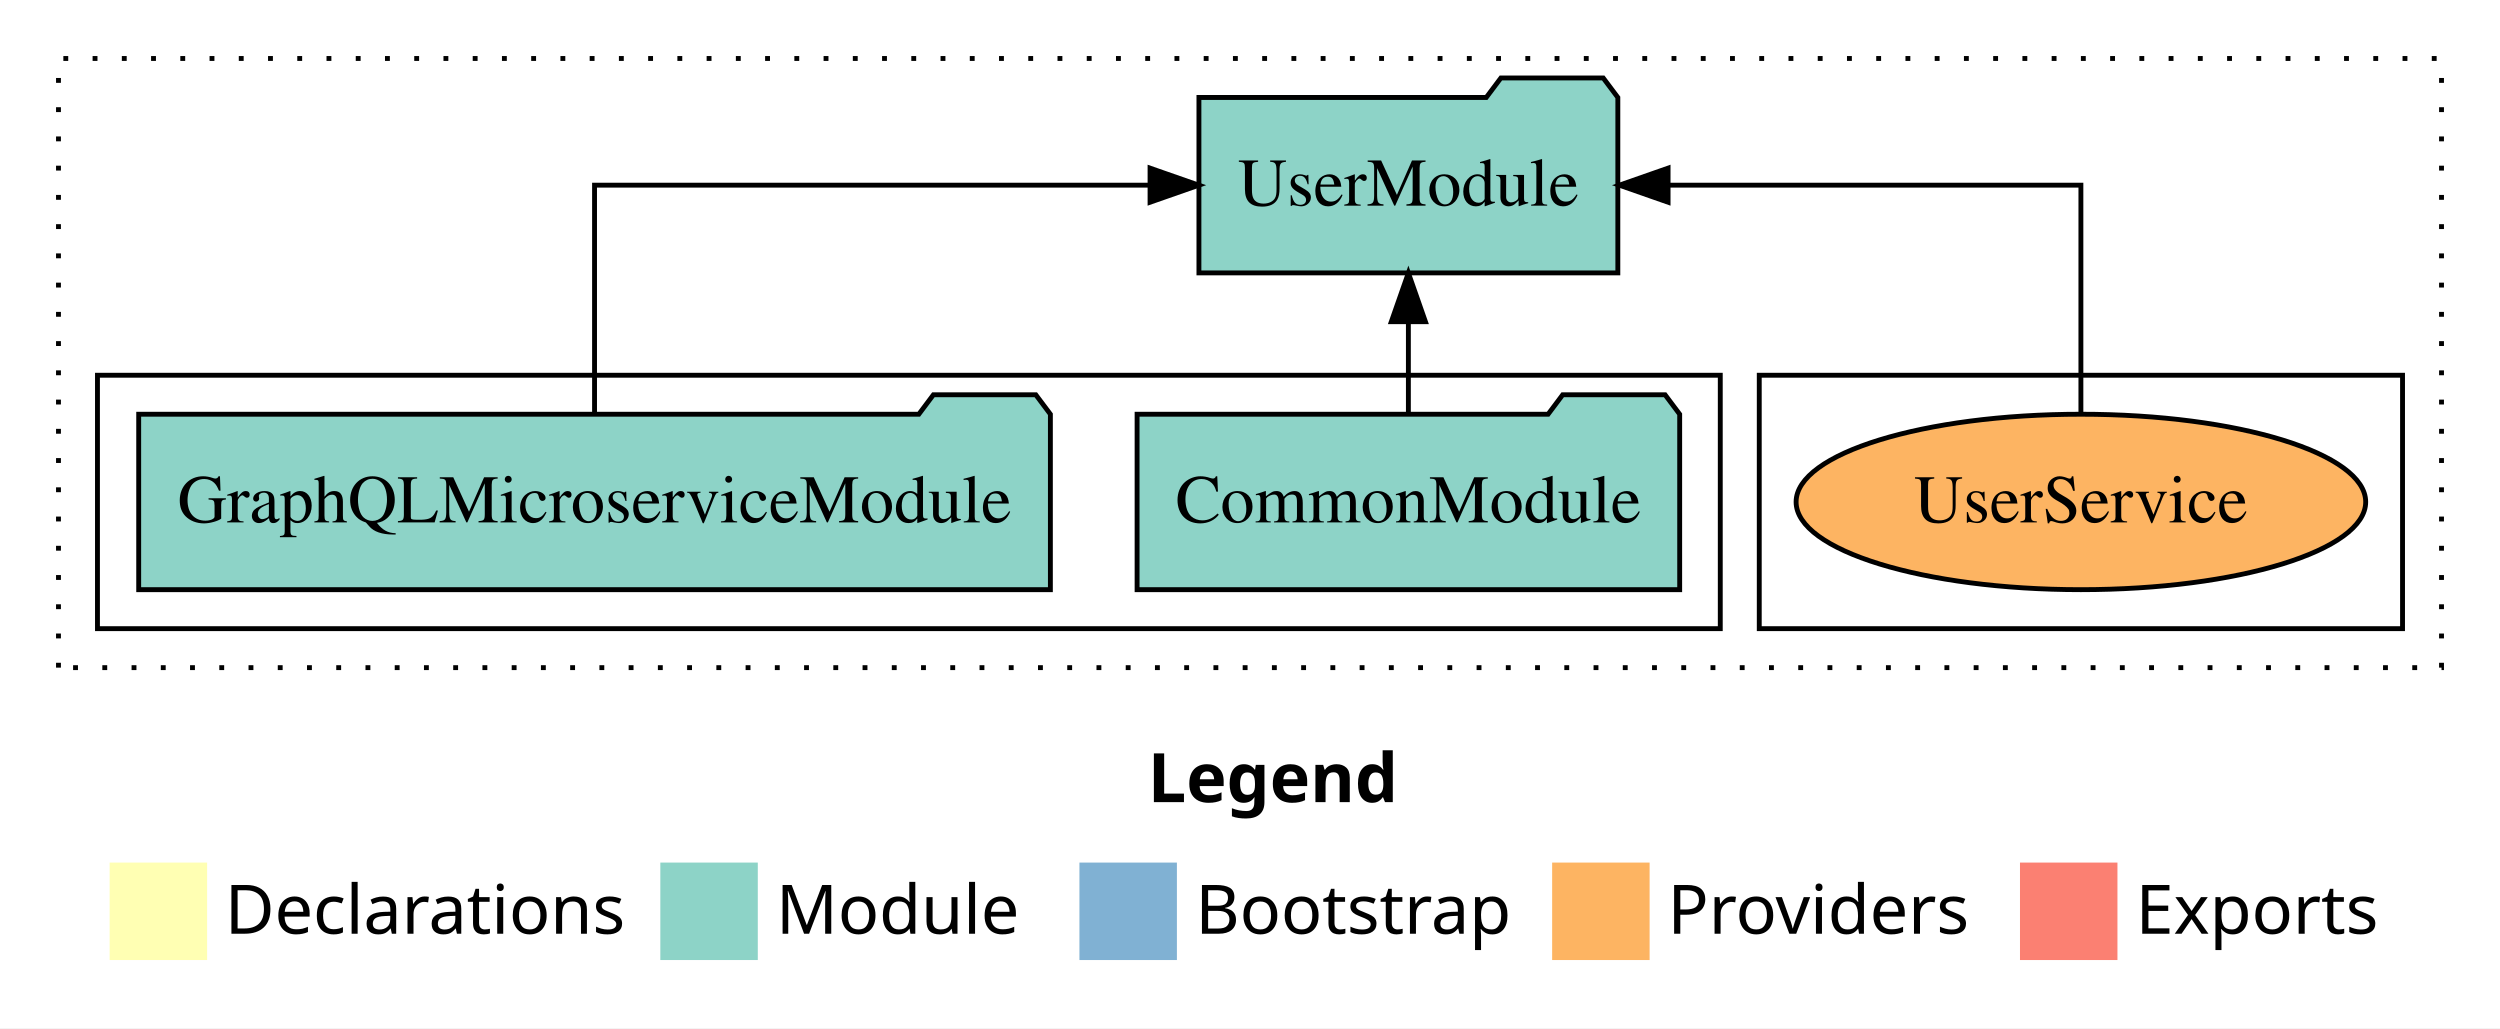
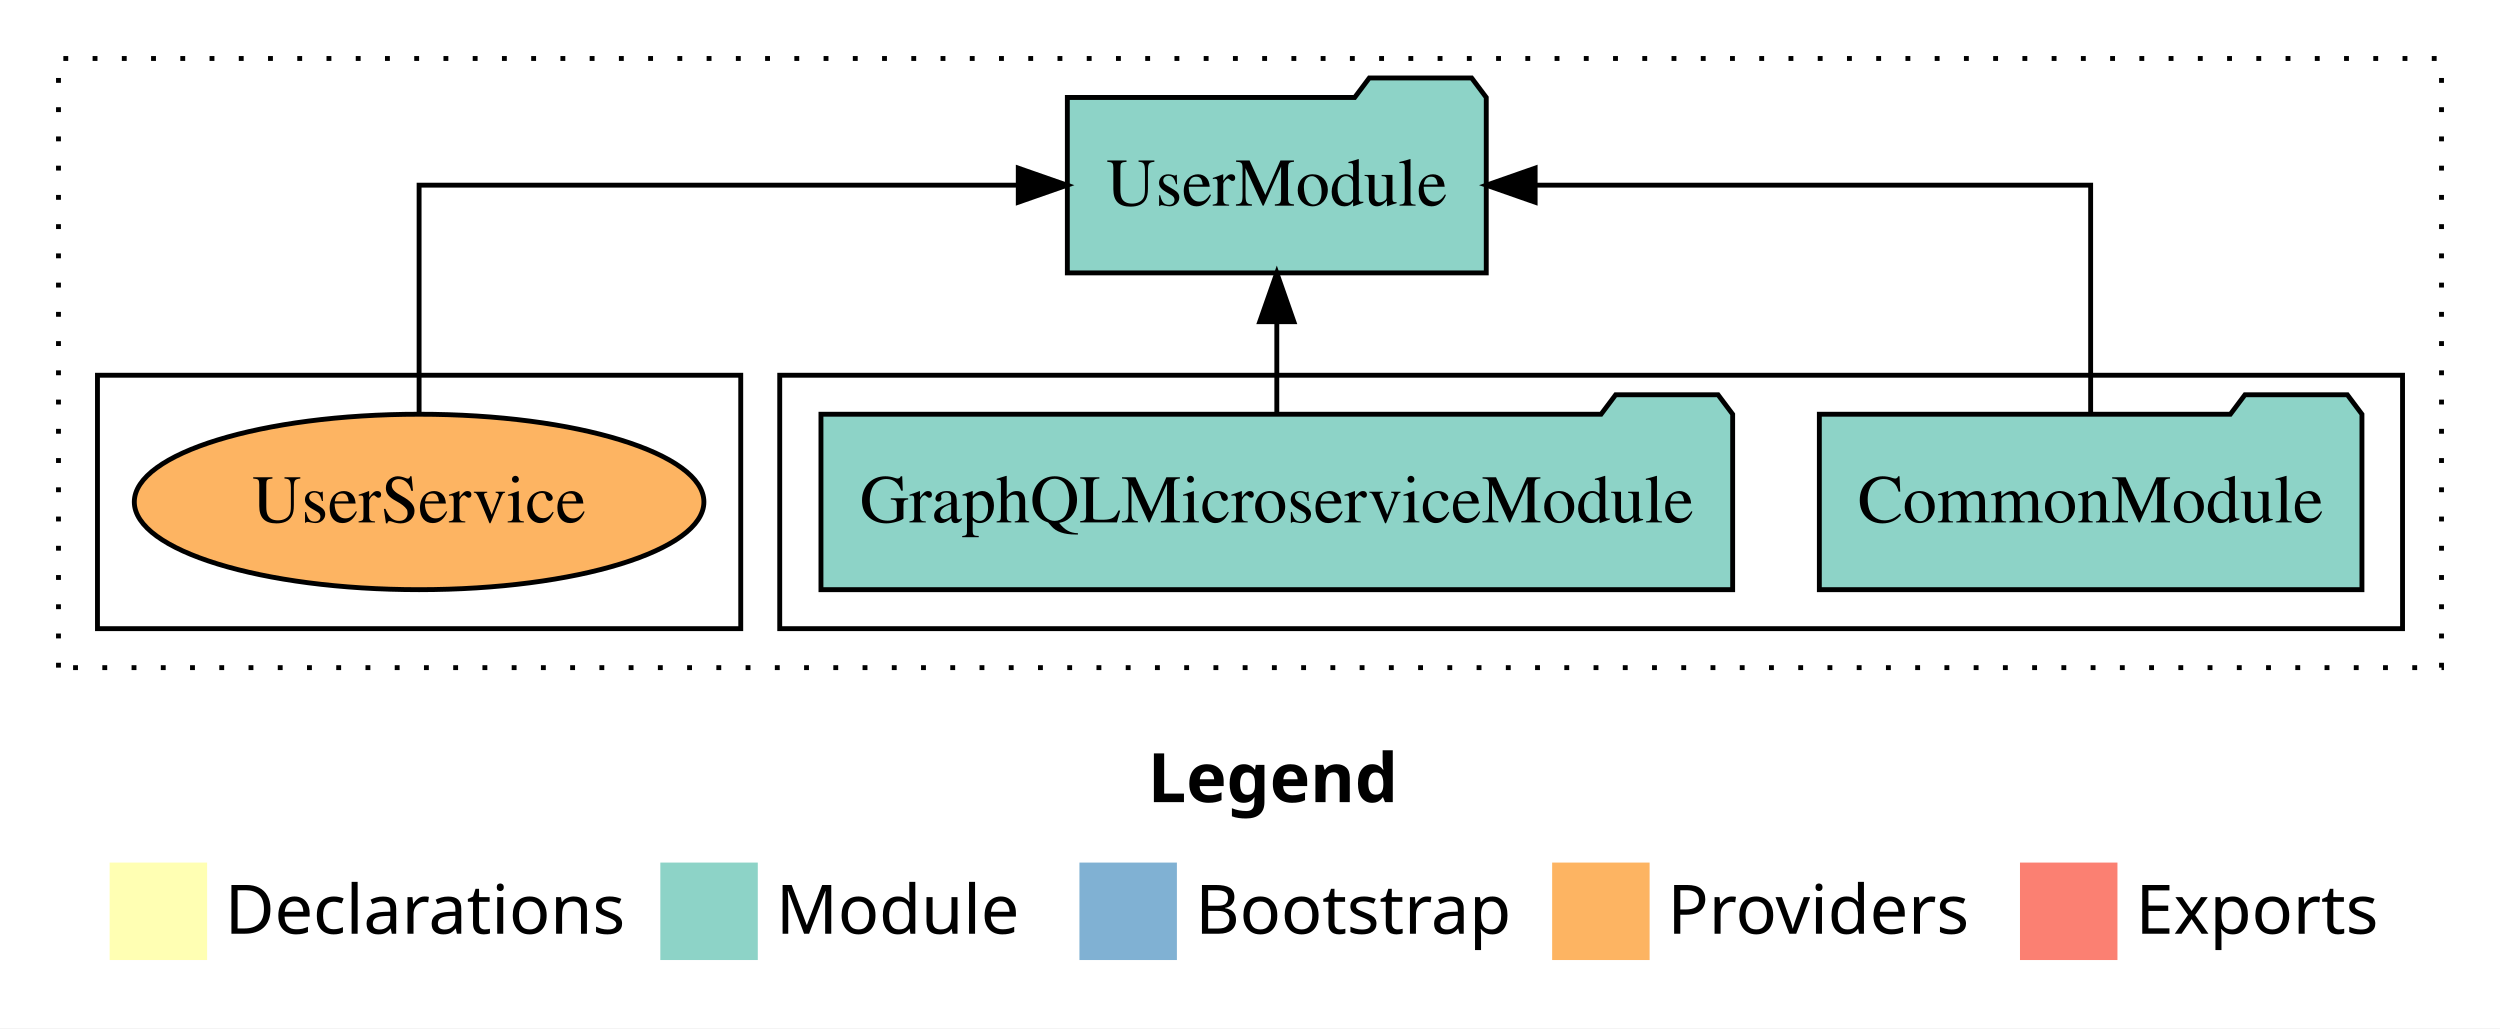
<svg xmlns="http://www.w3.org/2000/svg" width="513pt" height="211pt" viewBox="0.00 0.00 513.00 211.00">
  <g id="graph0" class="graph" transform="scale(1 1) rotate(0) translate(4 207)">
    <polygon fill="white" stroke="transparent" points="-4,4 -4,-207 509,-207 509,4 -4,4" />
    <text text-anchor="start" x="231.51" y="-42.4" font-family="Times-12" font-weight="bold" font-size="14.00">Legend</text>
    <polygon fill="#ffffb3" stroke="transparent" points="18.5,-10 18.5,-30 38.5,-30 38.5,-10 18.5,-10" />
    <text text-anchor="start" x="42.13" y="-15.4" font-family="Times-12" font-size="14.00">  Declarations</text>
    <polygon fill="#8dd3c7" stroke="transparent" points="131.5,-10 131.5,-30 151.5,-30 151.5,-10 131.5,-10" />
    <text text-anchor="start" x="155.23" y="-15.4" font-family="Times-12" font-size="14.00">  Module</text>
    <polygon fill="#80b1d3" stroke="transparent" points="217.5,-10 217.5,-30 237.5,-30 237.5,-10 217.5,-10" />
    <text text-anchor="start" x="241.28" y="-15.4" font-family="Times-12" font-size="14.00">  Bootstrap</text>
    <polygon fill="#fdb462" stroke="transparent" points="314.5,-10 314.5,-30 334.5,-30 334.5,-10 314.5,-10" />
    <text text-anchor="start" x="338.17" y="-15.4" font-family="Times-12" font-size="14.00">  Providers</text>
    <polygon fill="#fb8072" stroke="transparent" points="410.5,-10 410.5,-30 430.5,-30 430.5,-10 410.5,-10" />
    <text text-anchor="start" x="434.23" y="-15.4" font-family="Times-12" font-size="14.00">  Exports</text>
    <g id="clust1" class="cluster">
      <polygon fill="none" stroke="black" stroke-dasharray="1,5" points="8,-70 8,-195 497,-195 497,-70 8,-70" />
    </g>
+     <g id="clust3" class="cluster">
+       <polygon fill="none" stroke="black" points="156,-78 156,-130 489,-130 489,-78 156,-78" />
+     </g>
    <g id="clust6" class="cluster">
-       <polygon fill="none" stroke="black" points="357,-78 357,-130 489,-130 489,-78 357,-78" />
-     </g>
-     <g id="clust3" class="cluster">
-       <polygon fill="none" stroke="black" points="16,-78 16,-130 349,-130 349,-78 16,-78" />
+       <polygon fill="none" stroke="black" points="16,-78 16,-130 148,-130 148,-78 16,-78" />
    </g>
    <g id="node1" class="node">
-       <polygon fill="#8dd3c7" stroke="black" points="340.67,-122 337.67,-126 316.67,-126 313.67,-122 229.33,-122 229.33,-86 340.67,-86 340.67,-122" />
-       <text text-anchor="middle" x="285" y="-99.8" font-family="Times,serif" font-size="14.00">CommonModule</text>
+       <polygon fill="#8dd3c7" stroke="black" points="480.67,-122 477.67,-126 456.67,-126 453.67,-122 369.33,-122 369.33,-86 480.67,-86 480.67,-122" />
+       <text text-anchor="middle" x="425" y="-99.8" font-family="Times,serif" font-size="14.00">CommonModule</text>
    </g>
    <g id="node3" class="node">
-       <polygon fill="#8dd3c7" stroke="black" points="327.98,-187 324.98,-191 303.98,-191 300.98,-187 242.02,-187 242.02,-151 327.98,-151 327.98,-187" />
-       <text text-anchor="middle" x="285" y="-164.8" font-family="Times,serif" font-size="14.00">UserModule</text>
+       <polygon fill="#8dd3c7" stroke="black" points="300.98,-187 297.98,-191 276.98,-191 273.98,-187 215.02,-187 215.02,-151 300.98,-151 300.98,-187" />
+       <text text-anchor="middle" x="258" y="-164.8" font-family="Times,serif" font-size="14.00">UserModule</text>
    </g>
    <g id="edge1" class="edge">
-       <path fill="none" stroke="black" d="M285,-122.11C285,-122.11 285,-140.99 285,-140.99" />
-       <polygon fill="black" stroke="black" points="281.5,-140.99 285,-150.99 288.5,-140.99 281.5,-140.99" />
+       <path fill="none" stroke="black" d="M425,-122.11C425,-141.34 425,-169 425,-169 425,-169 311.01,-169 311.01,-169" />
+       <polygon fill="black" stroke="black" points="311.01,-165.5 301.01,-169 311.01,-172.5 311.01,-165.5" />
    </g>
    <g id="node2" class="node">
-       <polygon fill="#8dd3c7" stroke="black" points="211.54,-122 208.54,-126 187.54,-126 184.54,-122 24.46,-122 24.46,-86 211.54,-86 211.54,-122" />
-       <text text-anchor="middle" x="118" y="-99.8" font-family="Times,serif" font-size="14.00">GraphQLMicroserviceModule</text>
+       <polygon fill="#8dd3c7" stroke="black" points="351.54,-122 348.54,-126 327.54,-126 324.54,-122 164.46,-122 164.46,-86 351.54,-86 351.54,-122" />
+       <text text-anchor="middle" x="258" y="-99.8" font-family="Times,serif" font-size="14.00">GraphQLMicroserviceModule</text>
    </g>
    <g id="edge2" class="edge">
-       <path fill="none" stroke="black" d="M118,-122.11C118,-141.34 118,-169 118,-169 118,-169 231.99,-169 231.99,-169" />
-       <polygon fill="black" stroke="black" points="231.99,-172.5 241.99,-169 231.99,-165.5 231.99,-172.5" />
+       <path fill="none" stroke="black" d="M258,-122.11C258,-122.11 258,-140.99 258,-140.99" />
+       <polygon fill="black" stroke="black" points="254.5,-140.99 258,-150.99 261.5,-140.99 254.5,-140.99" />
    </g>
    <g id="node4" class="node">
-       <ellipse fill="#fdb462" stroke="black" cx="423" cy="-104" rx="58.44" ry="18" />
-       <text text-anchor="middle" x="423" y="-99.8" font-family="Times,serif" font-size="14.00">UserService</text>
+       <ellipse fill="#fdb462" stroke="black" cx="82" cy="-104" rx="58.44" ry="18" />
+       <text text-anchor="middle" x="82" y="-99.8" font-family="Times,serif" font-size="14.00">UserService</text>
    </g>
    <g id="edge3" class="edge">
-       <path fill="none" stroke="black" d="M423,-122.11C423,-141.34 423,-169 423,-169 423,-169 338.29,-169 338.29,-169" />
-       <polygon fill="black" stroke="black" points="338.29,-165.5 328.29,-169 338.29,-172.5 338.29,-165.5" />
+       <path fill="none" stroke="black" d="M82,-122.11C82,-141.34 82,-169 82,-169 82,-169 204.95,-169 204.95,-169" />
+       <polygon fill="black" stroke="black" points="204.95,-172.5 214.95,-169 204.95,-165.5 204.95,-172.5" />
    </g>
  </g>
</svg>
